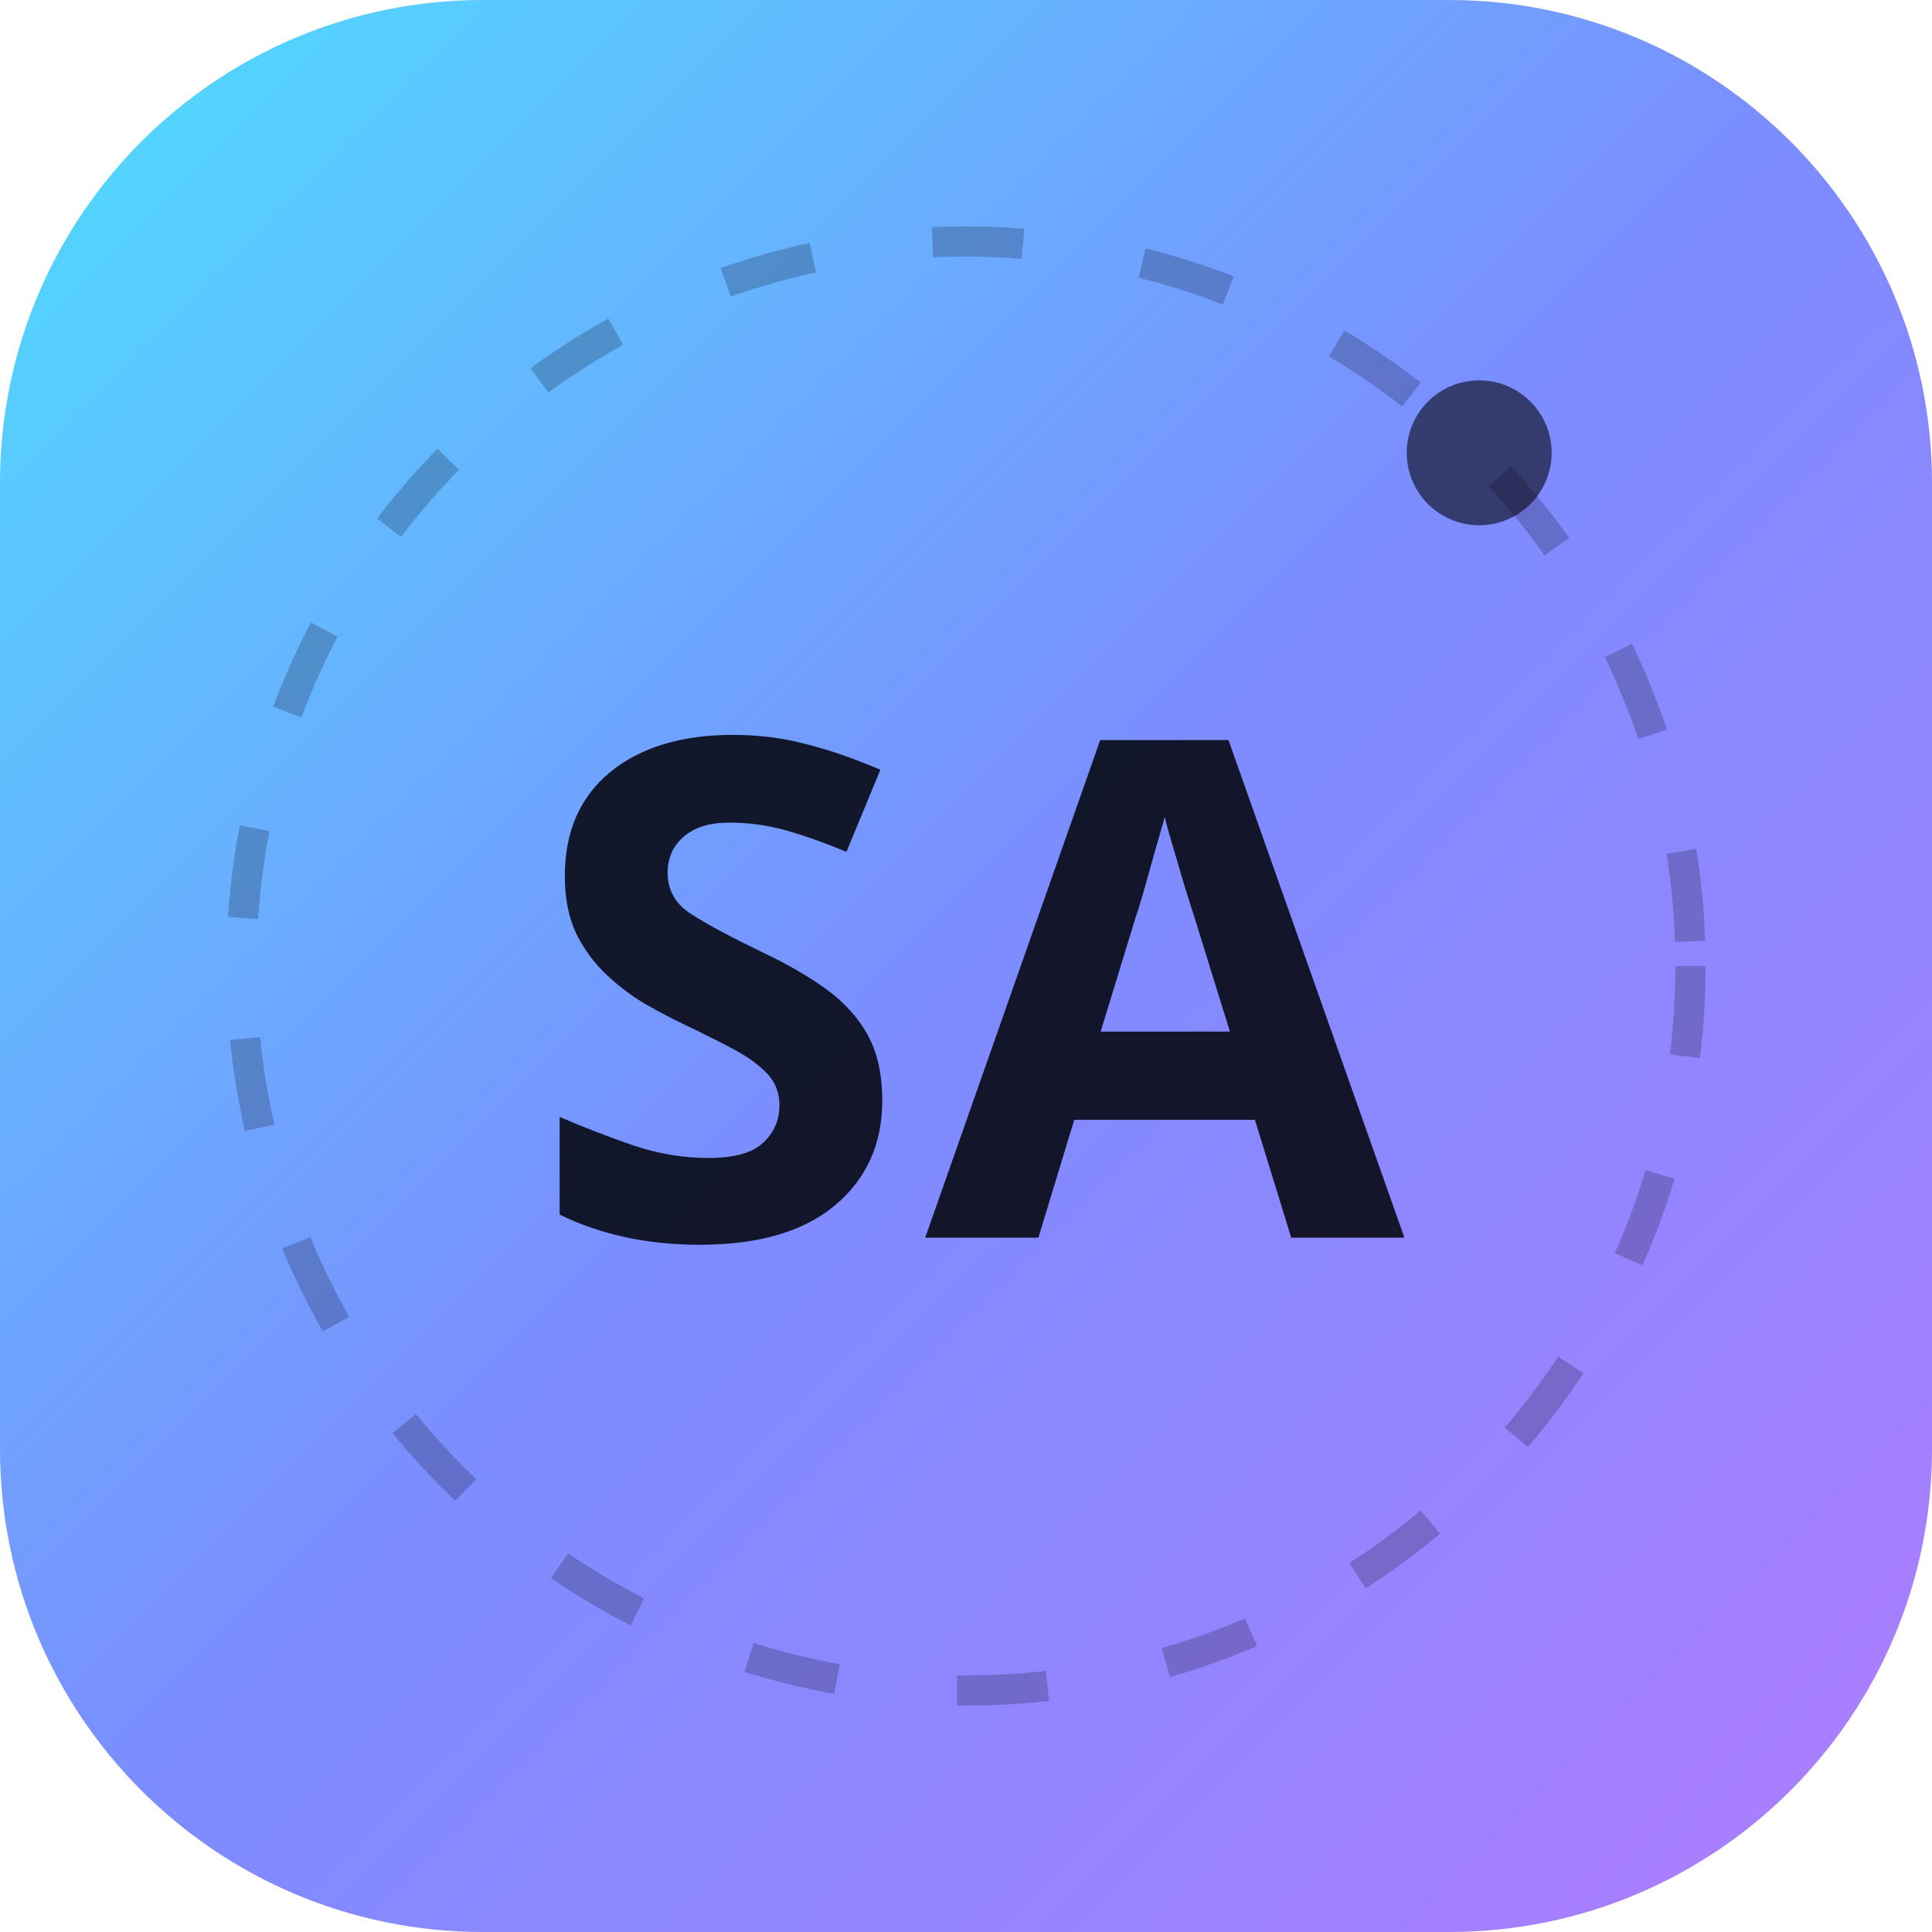
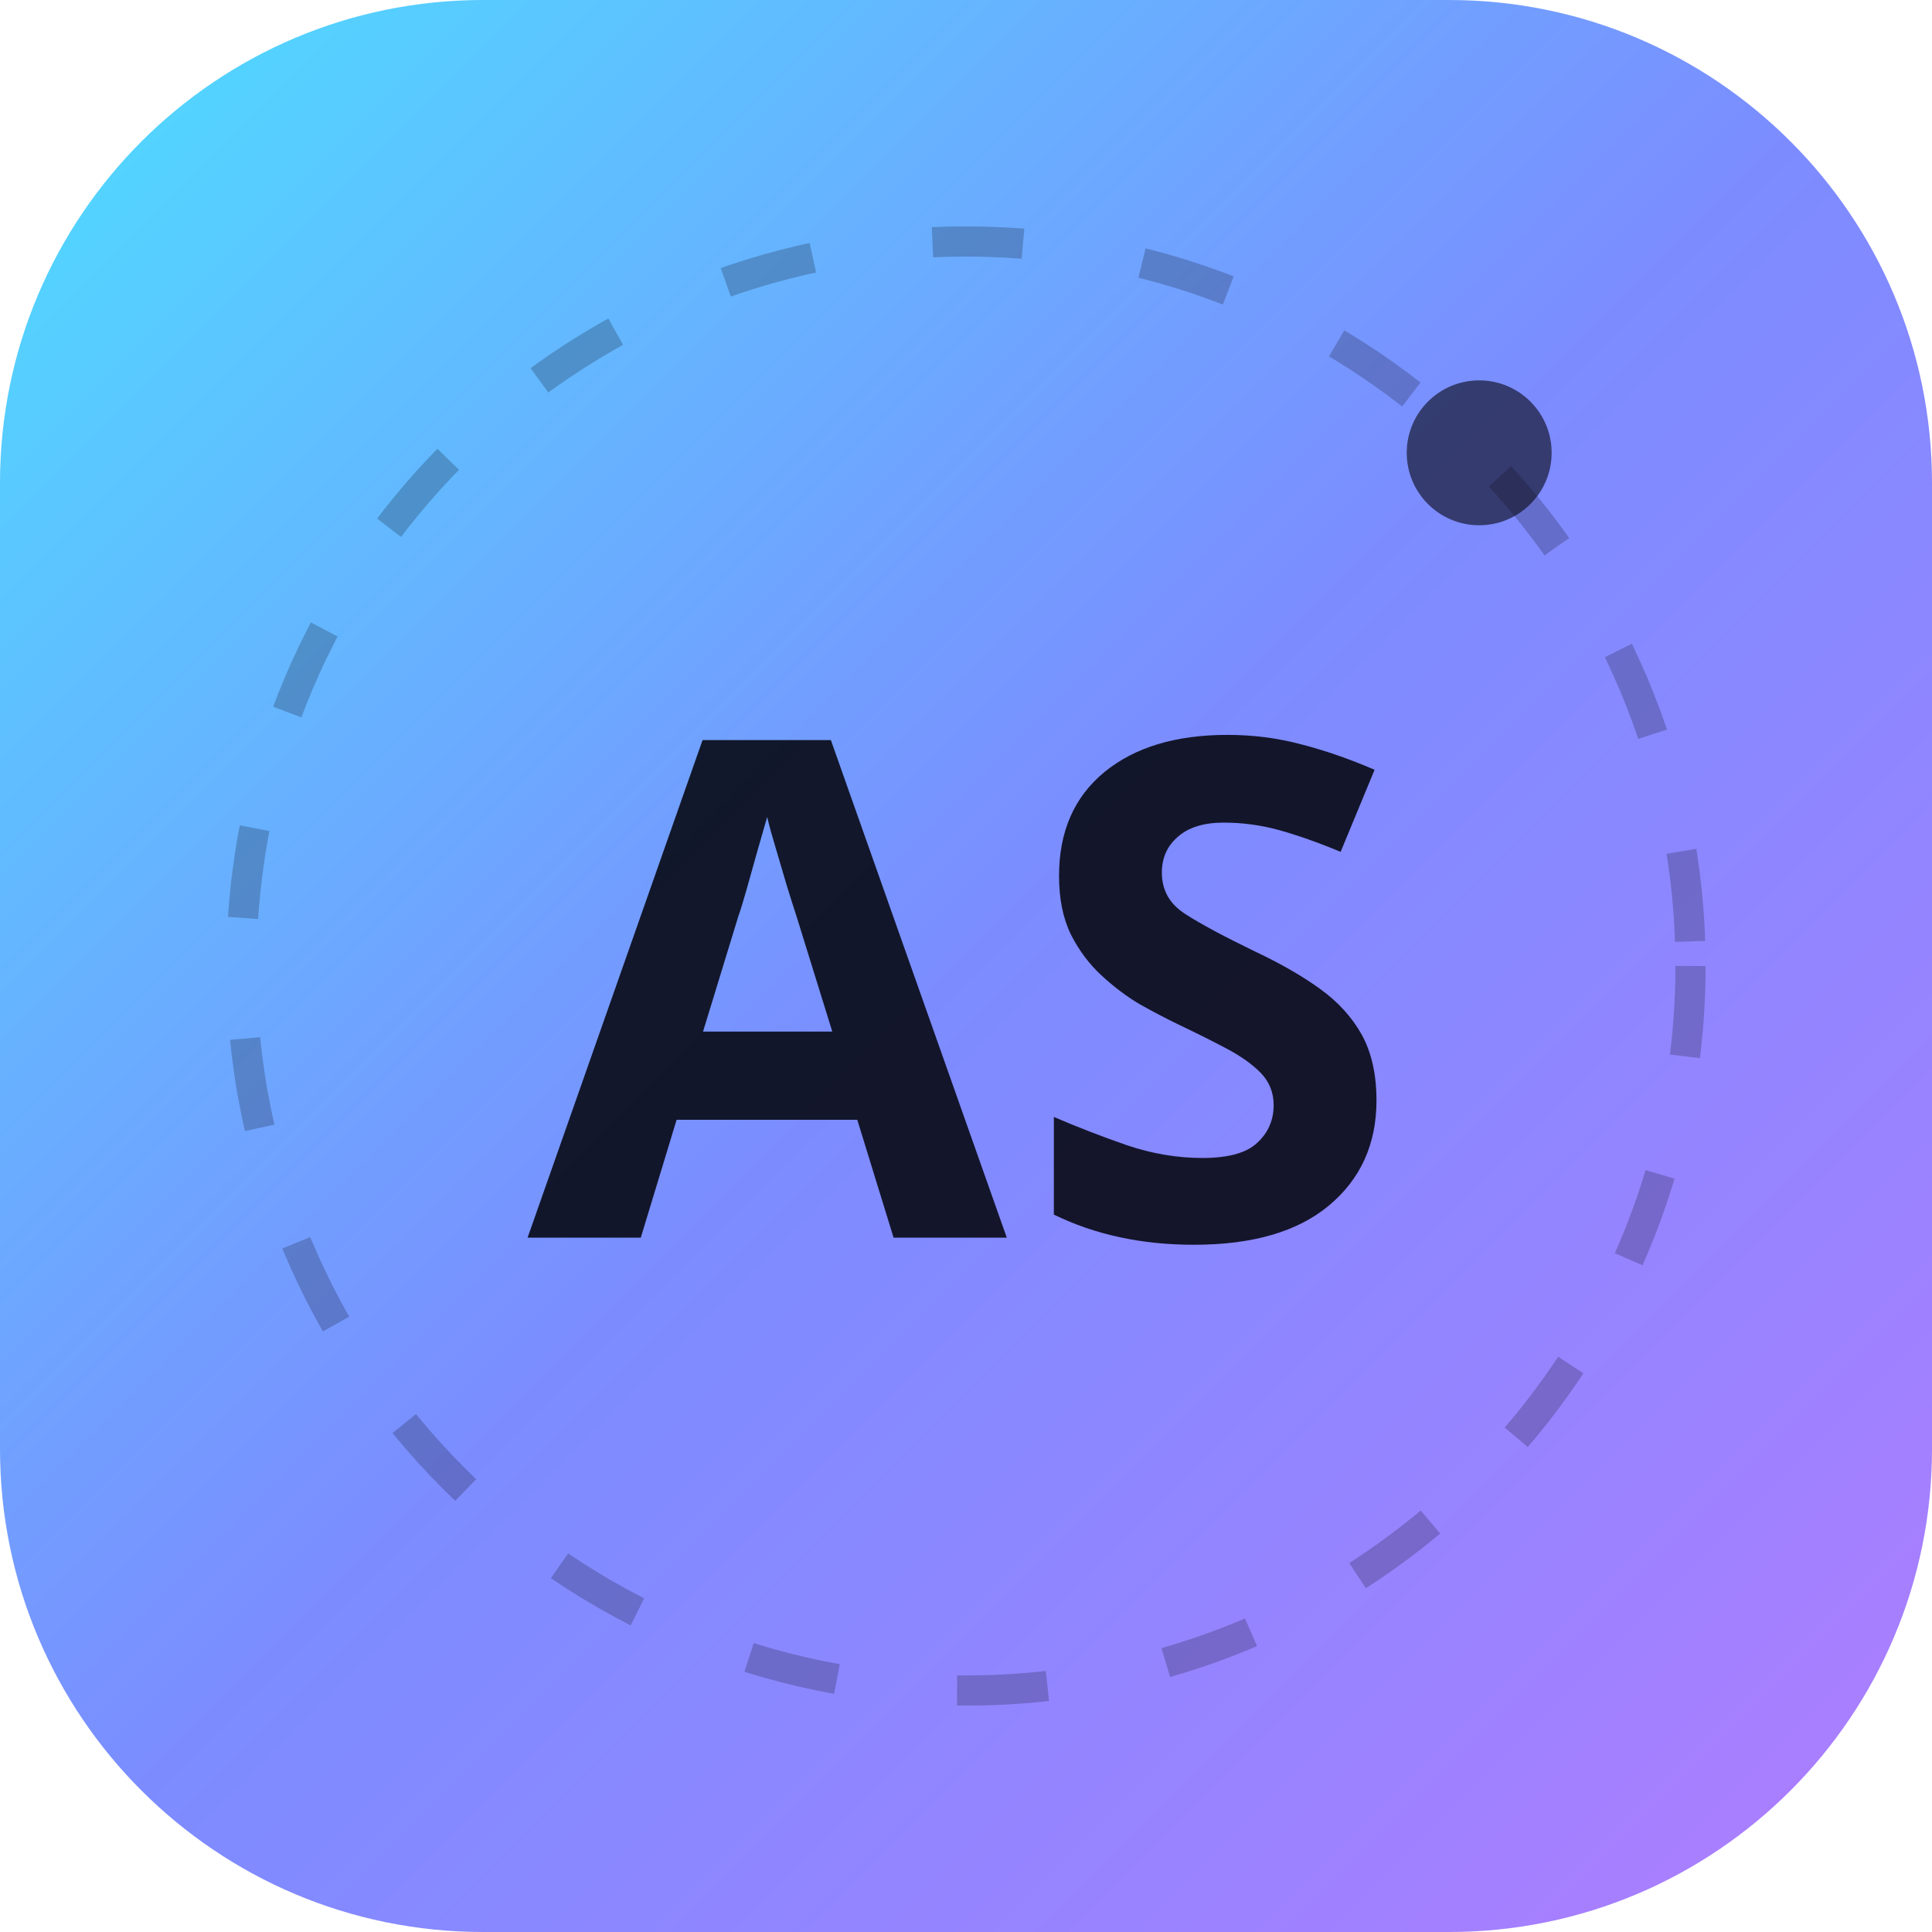
- <svg xmlns="http://www.w3.org/2000/svg" viewBox="0 0 64 64" role="img" aria-label="Sidharth Amirisetti monogram">
+ <svg xmlns="http://www.w3.org/2000/svg" viewBox="0 0 64 64" role="img" aria-label="Amirisetti Shree Pranay Sidhartha monogram">
  <defs>
    <linearGradient id="bg" x1="0" y1="0" x2="1" y2="1">
      <stop offset="0" stop-color="#4ce0ff" />
      <stop offset="0.5" stop-color="#7c8cff" />
      <stop offset="1" stop-color="#b07cff" />
    </linearGradient>
  </defs>
  <rect width="64" height="64" rx="16" fill="url(#bg)" />
  <circle cx="32" cy="32" r="24" fill="none" stroke="#05060f" stroke-opacity="0.22" stroke-width="1" stroke-dasharray="3 4" />
-   <text x="32" y="41" text-anchor="middle" font-family="'Space Grotesk', 'Segoe UI', system-ui, sans-serif" font-size="23" font-weight="700" fill="#05060f" fill-opacity="0.88" letter-spacing="0.5">SA</text>
+   <text x="32" y="41" text-anchor="middle" font-family="'Space Grotesk', 'Segoe UI', system-ui, sans-serif" font-size="23" font-weight="700" fill="#05060f" fill-opacity="0.88" letter-spacing="0.5">AS</text>
  <circle cx="49" cy="15" r="2.4" fill="#05060f" fill-opacity="0.6" />
</svg>
